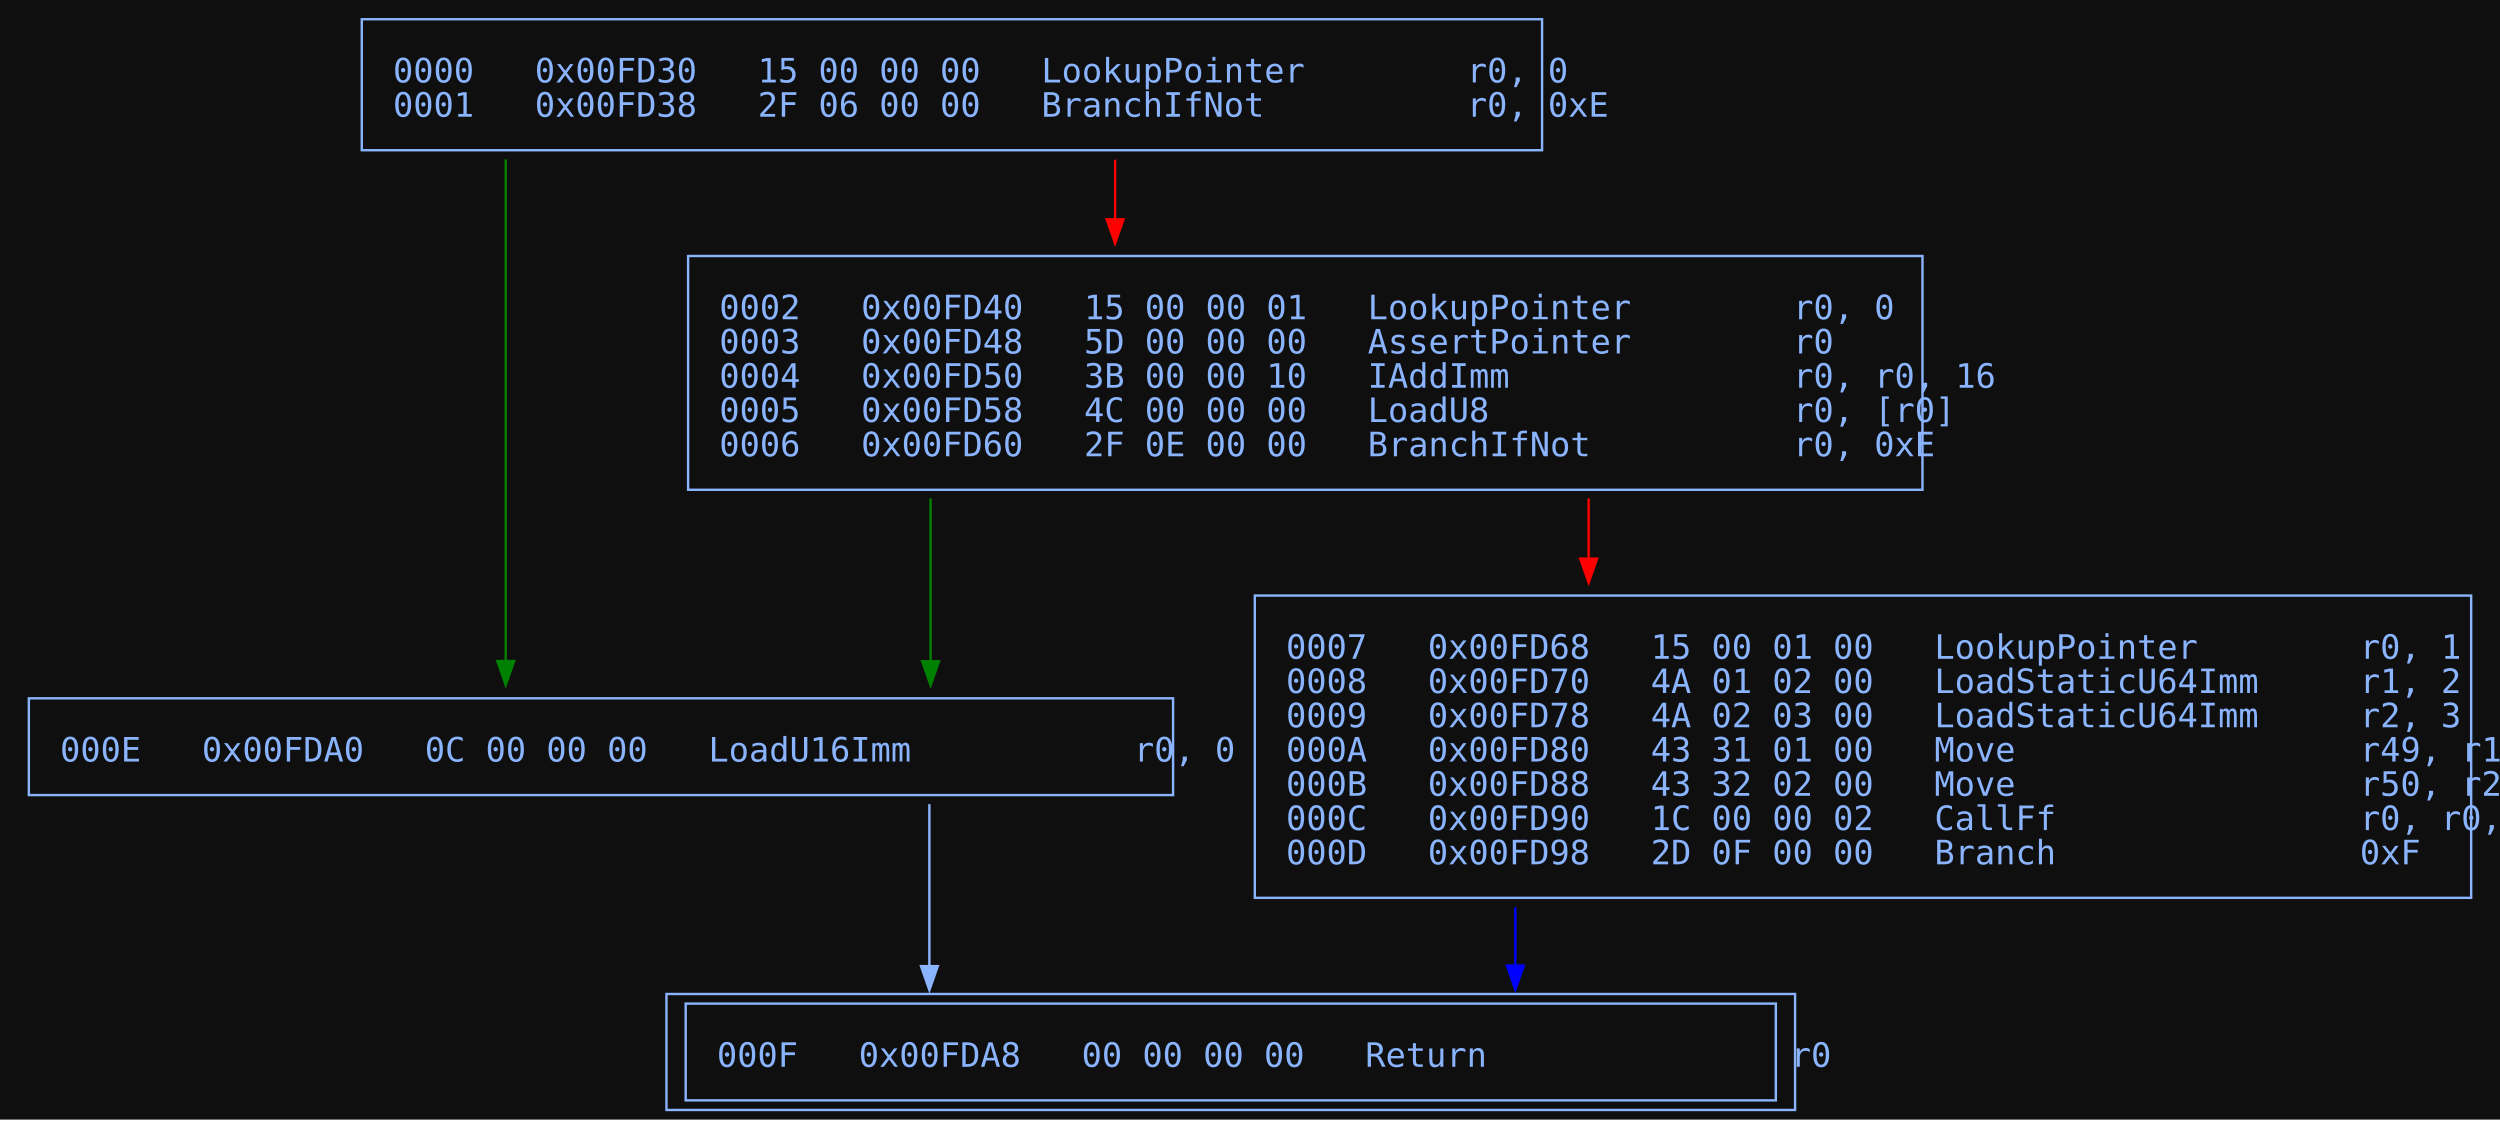
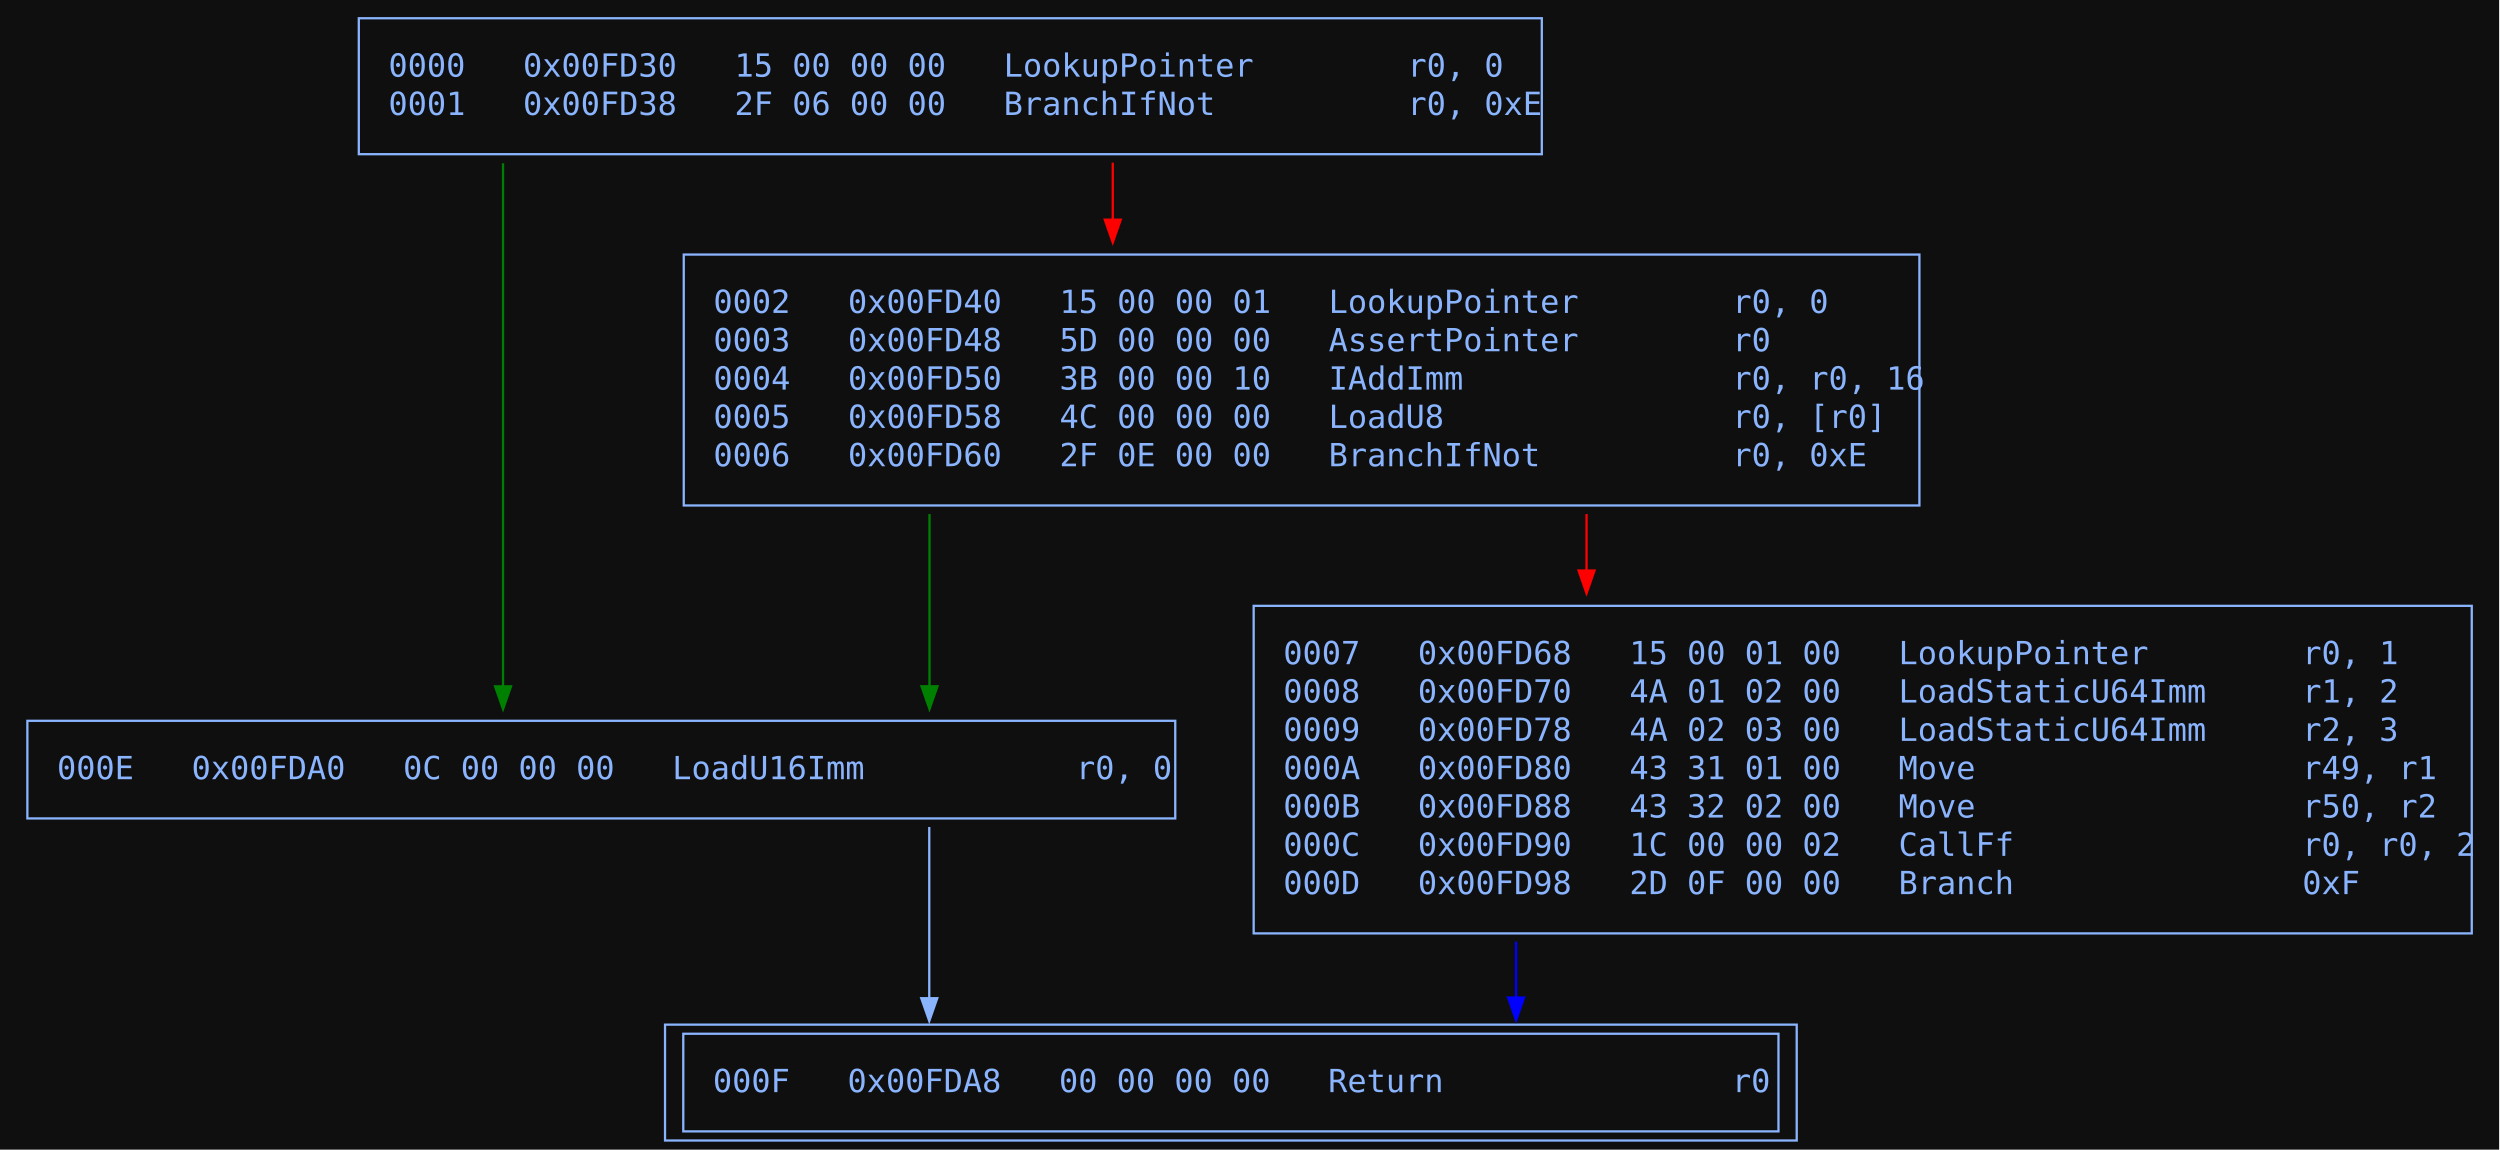
- <svg xmlns="http://www.w3.org/2000/svg" width="1040pt" height="466pt" viewBox="0.00 0.00 1040.00 466.00">
-   <g id="graph0" class="graph" transform="scale(1 1) rotate(0) translate(4 461.75)">
-     <polygon fill="#0f0f0f" stroke="none" points="-4,4 -4,-461.75 1036,-461.75 1036,4 -4,4" />
+ <svg xmlns="http://www.w3.org/2000/svg" width="1096pt" height="504pt" viewBox="0.00 0.00 1096.00 504.00">
+   <g id="graph0" class="graph" transform="scale(1 1) rotate(0) translate(4 500)">
+     <polygon fill="#0f0f0f" stroke="none" points="-4,4 -4,-500 1091.62,-500 1091.62,4 -4,4" />
    <g id="node1" class="node">
-       <polygon fill="none" stroke="#8ab4fe" points="146.5,-399.25 146.5,-453.75 637.5,-453.75 637.5,-399.25 146.5,-399.25" />
-       <text xml:space="preserve" text-anchor="start" x="159.5" y="-427.45" font-family="Consolas" font-size="14.00" fill="#8ab4fe">0000   0x00FD30   15 00 00 00   LookupPointer        r0, 0  </text>
-       <text xml:space="preserve" text-anchor="start" x="159.5" y="-413.2" font-family="Consolas" font-size="14.00" fill="#8ab4fe">0001   0x00FD38   2F 06 00 00   BranchIfNot          r0, 0xE  </text>
+       <polygon fill="none" stroke="#8ab4fe" points="153.3,-432.4 153.3,-492 671.93,-492 671.93,-432.4 153.3,-432.4" />
+       <text xml:space="preserve" text-anchor="start" x="166.3" y="-466.4" font-family="Consolas" font-size="14.00" fill="#8ab4fe">0000   0x00FD30   15 00 00 00   LookupPointer        r0, 0  </text>
+       <text xml:space="preserve" text-anchor="start" x="166.3" y="-449.6" font-family="Consolas" font-size="14.00" fill="#8ab4fe">0001   0x00FD38   2F 06 00 00   BranchIfNot          r0, 0xE  </text>
    </g>
    <g id="node2" class="node">
-       <polygon fill="none" stroke="#8ab4fe" points="8,-131 8,-171.25 484,-171.25 484,-131 8,-131" />
-       <text xml:space="preserve" text-anchor="start" x="21" y="-144.95" font-family="Consolas" font-size="14.00" fill="#8ab4fe">000E   0x00FDA0   0C 00 00 00   LoadU16Imm           r0, 0  </text>
+       <polygon fill="none" stroke="#8ab4fe" points="8,-141.2 8,-184 511.23,-184 511.23,-141.2 8,-141.2" />
+       <text xml:space="preserve" text-anchor="start" x="21" y="-158.4" font-family="Consolas" font-size="14.00" fill="#8ab4fe">000E   0x00FDA0   0C 00 00 00   LoadU16Imm           r0, 0  </text>
    </g>
    <g id="edge1" class="edge">
-       <path fill="none" stroke="green" d="M206.38,-395.45C206.38,-395.45 206.38,-186.76 206.38,-186.76" />
-       <polygon fill="green" stroke="green" points="209.88,-186.76 206.38,-176.76 202.88,-186.76 209.88,-186.76" />
+       <path fill="none" stroke="green" d="M216.53,-428.41C216.53,-428.41 216.53,-199.12 216.53,-199.12" />
+       <polygon fill="green" stroke="green" points="220.03,-199.12 216.53,-189.12 213.03,-199.12 220.03,-199.12" />
    </g>
    <g id="node3" class="node">
-       <polygon fill="none" stroke="#8ab4fe" points="282.25,-258 282.25,-355.25 795.75,-355.25 795.75,-258 282.25,-258" />
-       <text xml:space="preserve" text-anchor="start" x="295.25" y="-328.95" font-family="Consolas" font-size="14.00" fill="#8ab4fe">0002   0x00FD40   15 00 00 01   LookupPointer        r0, 0  </text>
-       <text xml:space="preserve" text-anchor="start" x="295.25" y="-314.7" font-family="Consolas" font-size="14.00" fill="#8ab4fe">0003   0x00FD48   5D 00 00 00   AssertPointer        r0  </text>
-       <text xml:space="preserve" text-anchor="start" x="295.25" y="-300.45" font-family="Consolas" font-size="14.00" fill="#8ab4fe">0004   0x00FD50   3B 00 00 10   IAddImm              r0, r0, 16  </text>
-       <text xml:space="preserve" text-anchor="start" x="295.25" y="-286.2" font-family="Consolas" font-size="14.00" fill="#8ab4fe">0005   0x00FD58   4C 00 00 00   LoadU8               r0, [r0]  </text>
-       <text xml:space="preserve" text-anchor="start" x="295.25" y="-271.95" font-family="Consolas" font-size="14.00" fill="#8ab4fe">0006   0x00FD60   2F 0E 00 00   BranchIfNot          r0, 0xE  </text>
+       <polygon fill="none" stroke="#8ab4fe" points="295.76,-278.4 295.76,-388.4 837.47,-388.4 837.47,-278.4 295.76,-278.4" />
+       <text xml:space="preserve" text-anchor="start" x="308.76" y="-362.8" font-family="Consolas" font-size="14.00" fill="#8ab4fe">0002   0x00FD40   15 00 00 01   LookupPointer        r0, 0  </text>
+       <text xml:space="preserve" text-anchor="start" x="308.76" y="-346" font-family="Consolas" font-size="14.00" fill="#8ab4fe">0003   0x00FD48   5D 00 00 00   AssertPointer        r0  </text>
+       <text xml:space="preserve" text-anchor="start" x="308.76" y="-329.2" font-family="Consolas" font-size="14.00" fill="#8ab4fe">0004   0x00FD50   3B 00 00 10   IAddImm              r0, r0, 16  </text>
+       <text xml:space="preserve" text-anchor="start" x="308.76" y="-312.4" font-family="Consolas" font-size="14.00" fill="#8ab4fe">0005   0x00FD58   4C 00 00 00   LoadU8               r0, [r0]  </text>
+       <text xml:space="preserve" text-anchor="start" x="308.76" y="-295.6" font-family="Consolas" font-size="14.00" fill="#8ab4fe">0006   0x00FD60   2F 0E 00 00   BranchIfNot          r0, 0xE  </text>
    </g>
    <g id="edge2" class="edge">
-       <path fill="none" stroke="red" d="M459.88,-395.32C459.88,-395.32 459.88,-370.52 459.88,-370.52" />
-       <polygon fill="red" stroke="red" points="463.38,-370.52 459.88,-360.52 456.38,-370.52 463.38,-370.52" />
+       <path fill="none" stroke="red" d="M483.84,-428.7C483.84,-428.7 483.84,-403.7 483.84,-403.7" />
+       <polygon fill="red" stroke="red" points="487.34,-403.7 483.84,-393.7 480.34,-403.7 487.34,-403.7" />
    </g>
    <g id="node4" class="node">
-       <polygon fill="none" stroke="#8ab4fe" points="742.75,-48.25 273.25,-48.25 273.25,0 742.75,0 742.75,-48.25" />
-       <polygon fill="none" stroke="#8ab4fe" points="281.25,-4 281.25,-44.25 734.75,-44.25 734.75,-4 281.25,-4" />
-       <text xml:space="preserve" text-anchor="start" x="294.25" y="-17.95" font-family="Consolas" font-size="14.00" fill="#8ab4fe">000F   0x00FDA8   00 00 00 00   Return               r0  </text>
+       <polygon fill="none" stroke="#8ab4fe" points="783.68,-50.8 287.55,-50.8 287.55,0 783.68,0 783.68,-50.8" />
+       <polygon fill="none" stroke="#8ab4fe" points="295.55,-4 295.55,-46.8 775.68,-46.8 775.68,-4 295.55,-4" />
+       <text xml:space="preserve" text-anchor="start" x="308.55" y="-21.2" font-family="Consolas" font-size="14.00" fill="#8ab4fe">000F   0x00FDA8   00 00 00 00   Return               r0  </text>
    </g>
    <g id="edge3" class="edge">
-       <path fill="none" stroke="#8ab4fe" d="M382.62,-127.24C382.62,-127.24 382.62,-59.85 382.62,-59.85" />
-       <polygon fill="#8ab4fe" stroke="#8ab4fe" points="386.13,-59.85 382.63,-49.85 379.13,-59.85 386.13,-59.85" />
+       <path fill="none" stroke="#8ab4fe" d="M403.39,-137.44C403.39,-137.44 403.39,-62.38 403.39,-62.38" />
+       <polygon fill="#8ab4fe" stroke="#8ab4fe" points="406.89,-62.38 403.39,-52.38 399.89,-62.38 406.89,-62.38" />
    </g>
    <g id="edge4" class="edge">
-       <path fill="none" stroke="green" d="M383.12,-254.41C383.12,-254.41 383.12,-186.65 383.12,-186.65" />
-       <polygon fill="green" stroke="green" points="386.63,-186.65 383.13,-176.65 379.63,-186.65 386.63,-186.65" />
+       <path fill="none" stroke="green" d="M403.49,-274.62C403.49,-274.62 403.49,-199.14 403.49,-199.14" />
+       <polygon fill="green" stroke="green" points="406.99,-199.14 403.49,-189.14 399.99,-199.14 406.99,-199.14" />
    </g>
    <g id="node5" class="node">
-       <polygon fill="none" stroke="#8ab4fe" points="518,-88.25 518,-214 1024,-214 1024,-88.25 518,-88.25" />
-       <text xml:space="preserve" text-anchor="start" x="531" y="-187.7" font-family="Consolas" font-size="14.00" fill="#8ab4fe">0007   0x00FD68   15 00 01 00   LookupPointer        r0, 1  </text>
-       <text xml:space="preserve" text-anchor="start" x="531" y="-173.45" font-family="Consolas" font-size="14.00" fill="#8ab4fe">0008   0x00FD70   4A 01 02 00   LoadStaticU64Imm     r1, 2  </text>
-       <text xml:space="preserve" text-anchor="start" x="531" y="-159.2" font-family="Consolas" font-size="14.00" fill="#8ab4fe">0009   0x00FD78   4A 02 03 00   LoadStaticU64Imm     r2, 3  </text>
-       <text xml:space="preserve" text-anchor="start" x="531" y="-144.95" font-family="Consolas" font-size="14.00" fill="#8ab4fe">000A   0x00FD80   43 31 01 00   Move                 r49, r1  </text>
-       <text xml:space="preserve" text-anchor="start" x="531" y="-130.7" font-family="Consolas" font-size="14.00" fill="#8ab4fe">000B   0x00FD88   43 32 02 00   Move                 r50, r2  </text>
-       <text xml:space="preserve" text-anchor="start" x="531" y="-116.45" font-family="Consolas" font-size="14.00" fill="#8ab4fe">000C   0x00FD90   1C 00 00 02   CallFf               r0, r0, 2  </text>
-       <text xml:space="preserve" text-anchor="start" x="531" y="-102.2" font-family="Consolas" font-size="14.00" fill="#8ab4fe">000D   0x00FD98   2D 0F 00 00   Branch               0xF  </text>
+       <polygon fill="none" stroke="#8ab4fe" points="545.61,-90.8 545.61,-234.4 1079.62,-234.4 1079.62,-90.8 545.61,-90.8" />
+       <text xml:space="preserve" text-anchor="start" x="558.61" y="-208.8" font-family="Consolas" font-size="14.00" fill="#8ab4fe">0007   0x00FD68   15 00 01 00   LookupPointer        r0, 1  </text>
+       <text xml:space="preserve" text-anchor="start" x="558.61" y="-192" font-family="Consolas" font-size="14.00" fill="#8ab4fe">0008   0x00FD70   4A 01 02 00   LoadStaticU64Imm     r1, 2  </text>
+       <text xml:space="preserve" text-anchor="start" x="558.61" y="-175.2" font-family="Consolas" font-size="14.00" fill="#8ab4fe">0009   0x00FD78   4A 02 03 00   LoadStaticU64Imm     r2, 3  </text>
+       <text xml:space="preserve" text-anchor="start" x="558.61" y="-158.4" font-family="Consolas" font-size="14.00" fill="#8ab4fe">000A   0x00FD80   43 31 01 00   Move                 r49, r1  </text>
+       <text xml:space="preserve" text-anchor="start" x="558.61" y="-141.6" font-family="Consolas" font-size="14.00" fill="#8ab4fe">000B   0x00FD88   43 32 02 00   Move                 r50, r2  </text>
+       <text xml:space="preserve" text-anchor="start" x="558.61" y="-124.8" font-family="Consolas" font-size="14.00" fill="#8ab4fe">000C   0x00FD90   1C 00 00 02   CallFf               r0, r0, 2  </text>
+       <text xml:space="preserve" text-anchor="start" x="558.61" y="-108" font-family="Consolas" font-size="14.00" fill="#8ab4fe">000D   0x00FD98   2D 0F 00 00   Branch               0xF  </text>
    </g>
    <g id="edge5" class="edge">
-       <path fill="none" stroke="red" d="M656.88,-254.41C656.88,-254.41 656.88,-229.35 656.88,-229.35" />
-       <polygon fill="red" stroke="red" points="660.38,-229.35 656.88,-219.35 653.38,-229.35 660.38,-229.35" />
+       <path fill="none" stroke="red" d="M691.54,-274.62C691.54,-274.62 691.54,-249.89 691.54,-249.89" />
+       <polygon fill="red" stroke="red" points="695.04,-249.89 691.54,-239.89 688.04,-249.89 695.04,-249.89" />
    </g>
    <g id="edge6" class="edge">
-       <path fill="none" stroke="blue" d="M626.38,-84.28C626.38,-84.28 626.38,-60.05 626.38,-60.05" />
-       <polygon fill="blue" stroke="blue" points="629.88,-60.05 626.38,-50.05 622.88,-60.05 629.88,-60.05" />
+       <path fill="none" stroke="blue" d="M660.65,-87.18C660.65,-87.18 660.65,-62.69 660.65,-62.69" />
+       <polygon fill="blue" stroke="blue" points="664.15,-62.69 660.65,-52.69 657.15,-62.69 664.15,-62.69" />
    </g>
  </g>
</svg>
